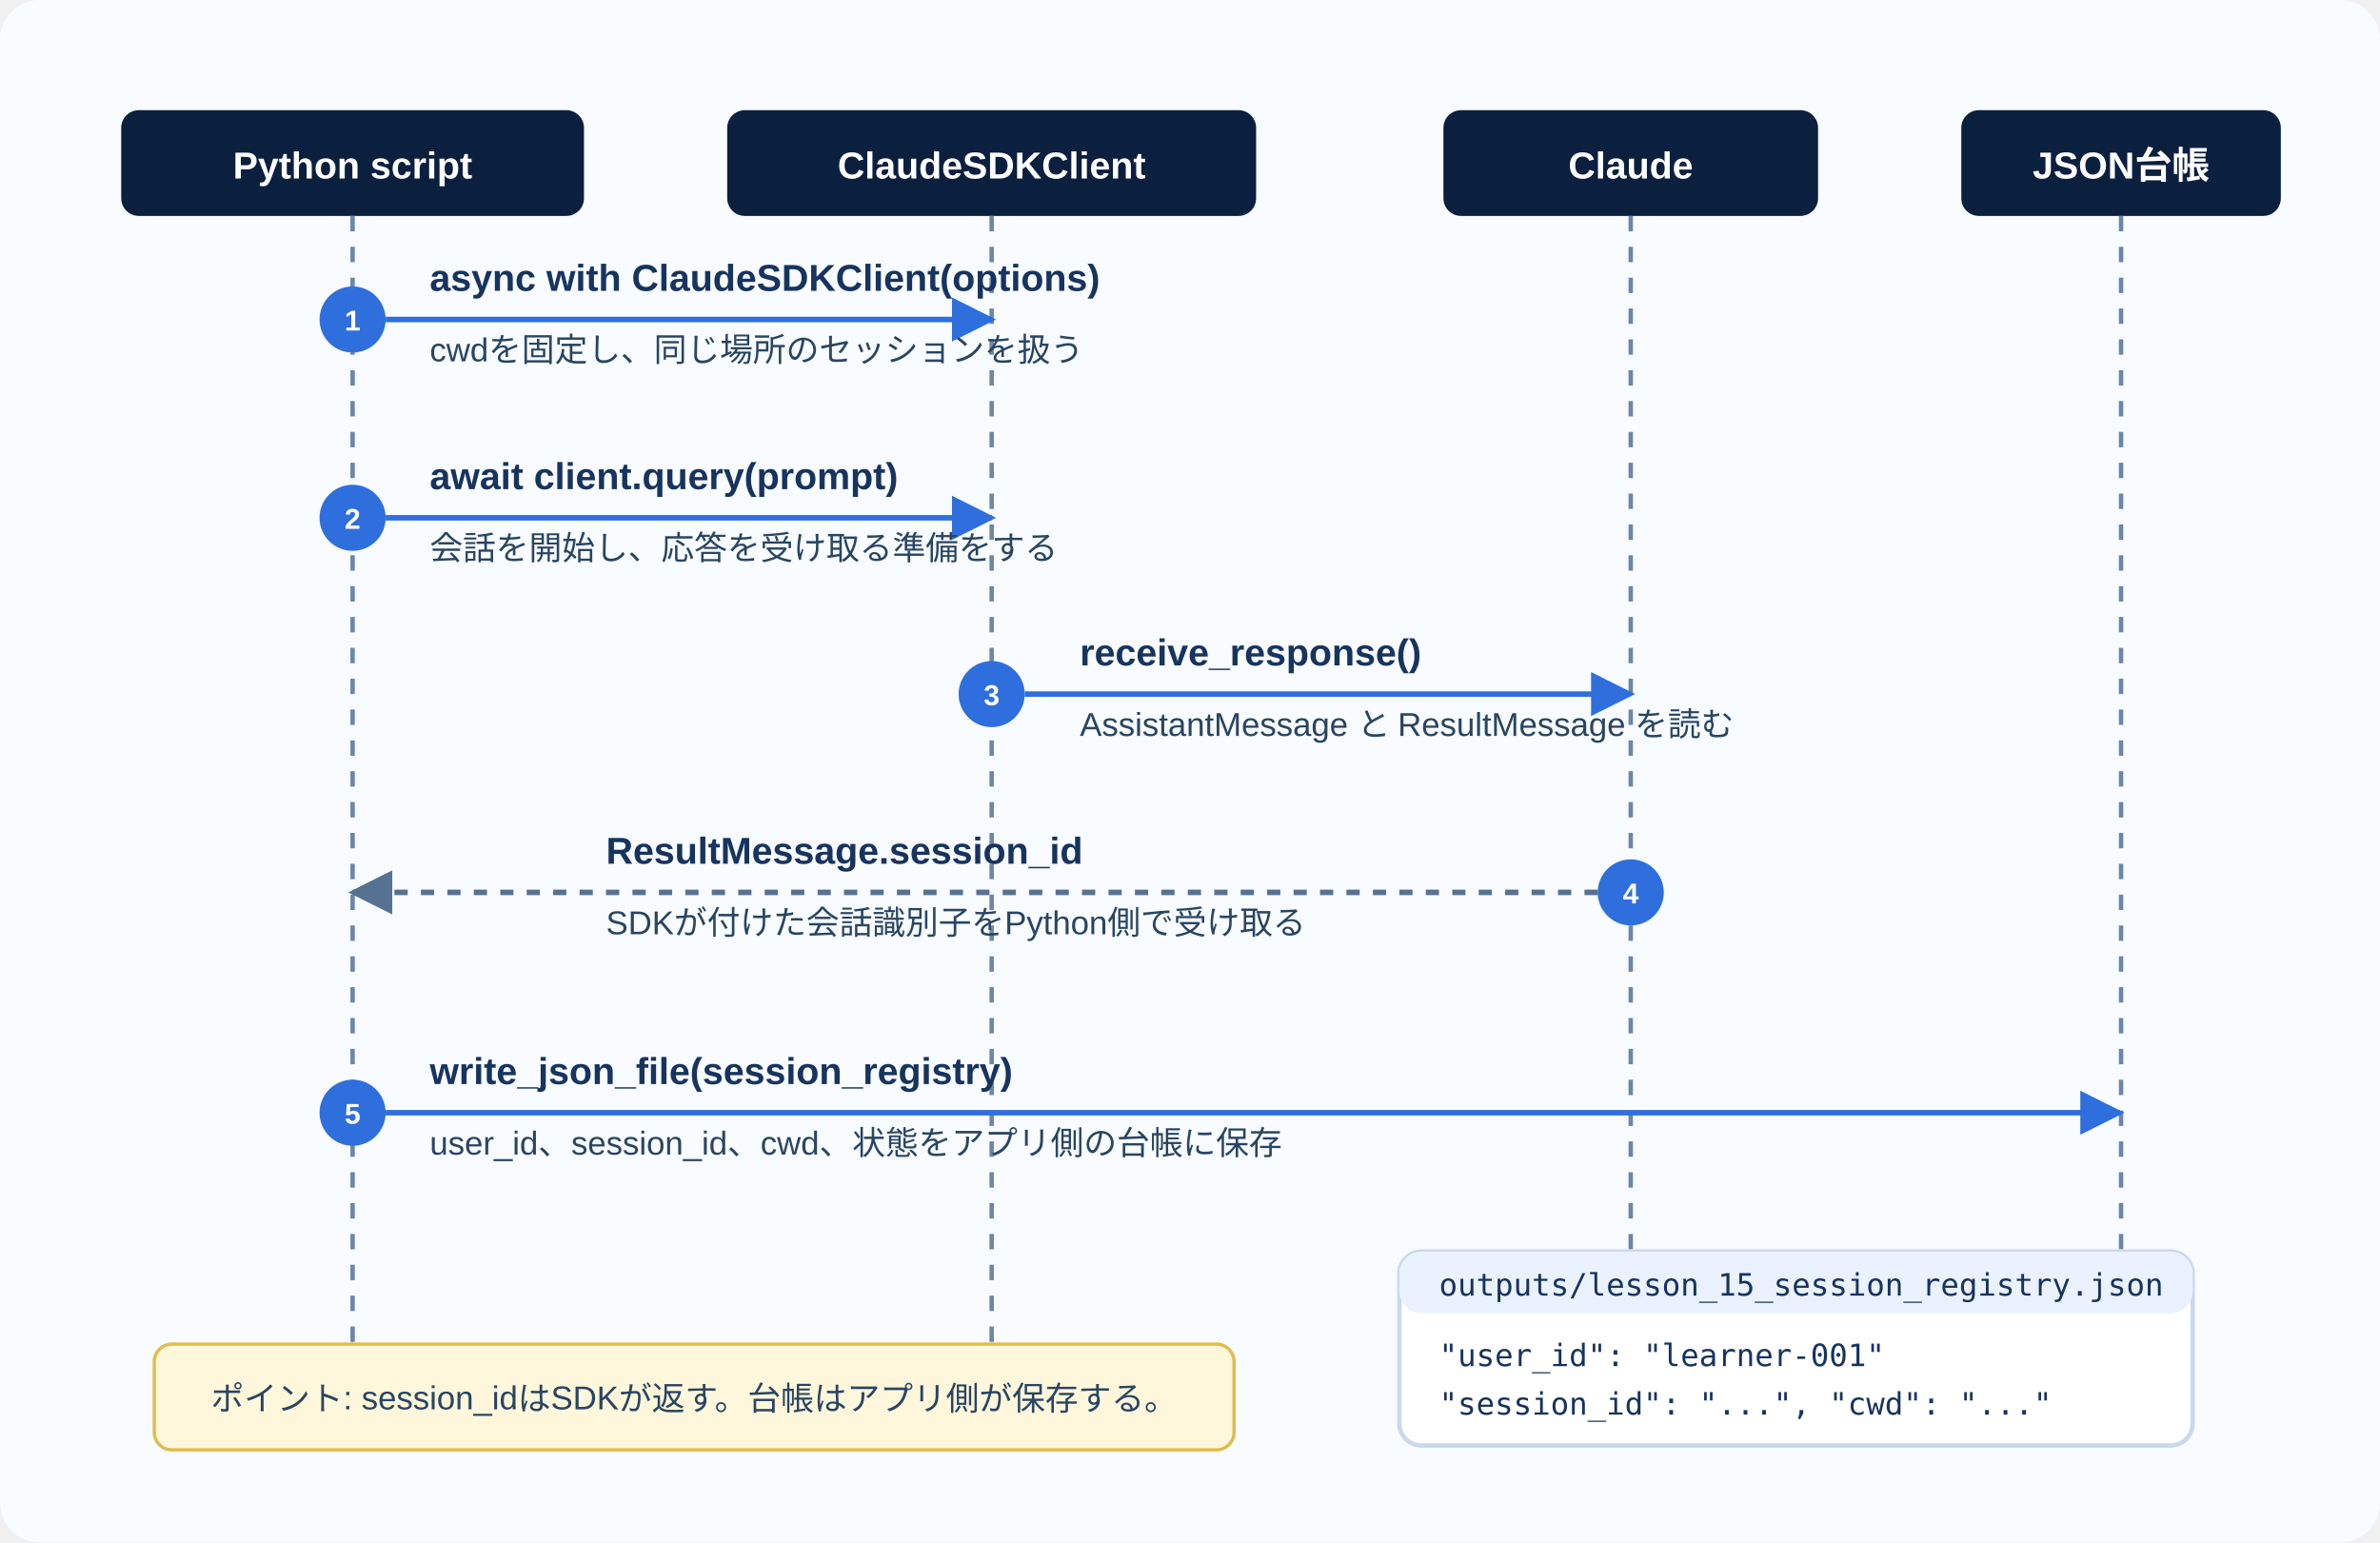
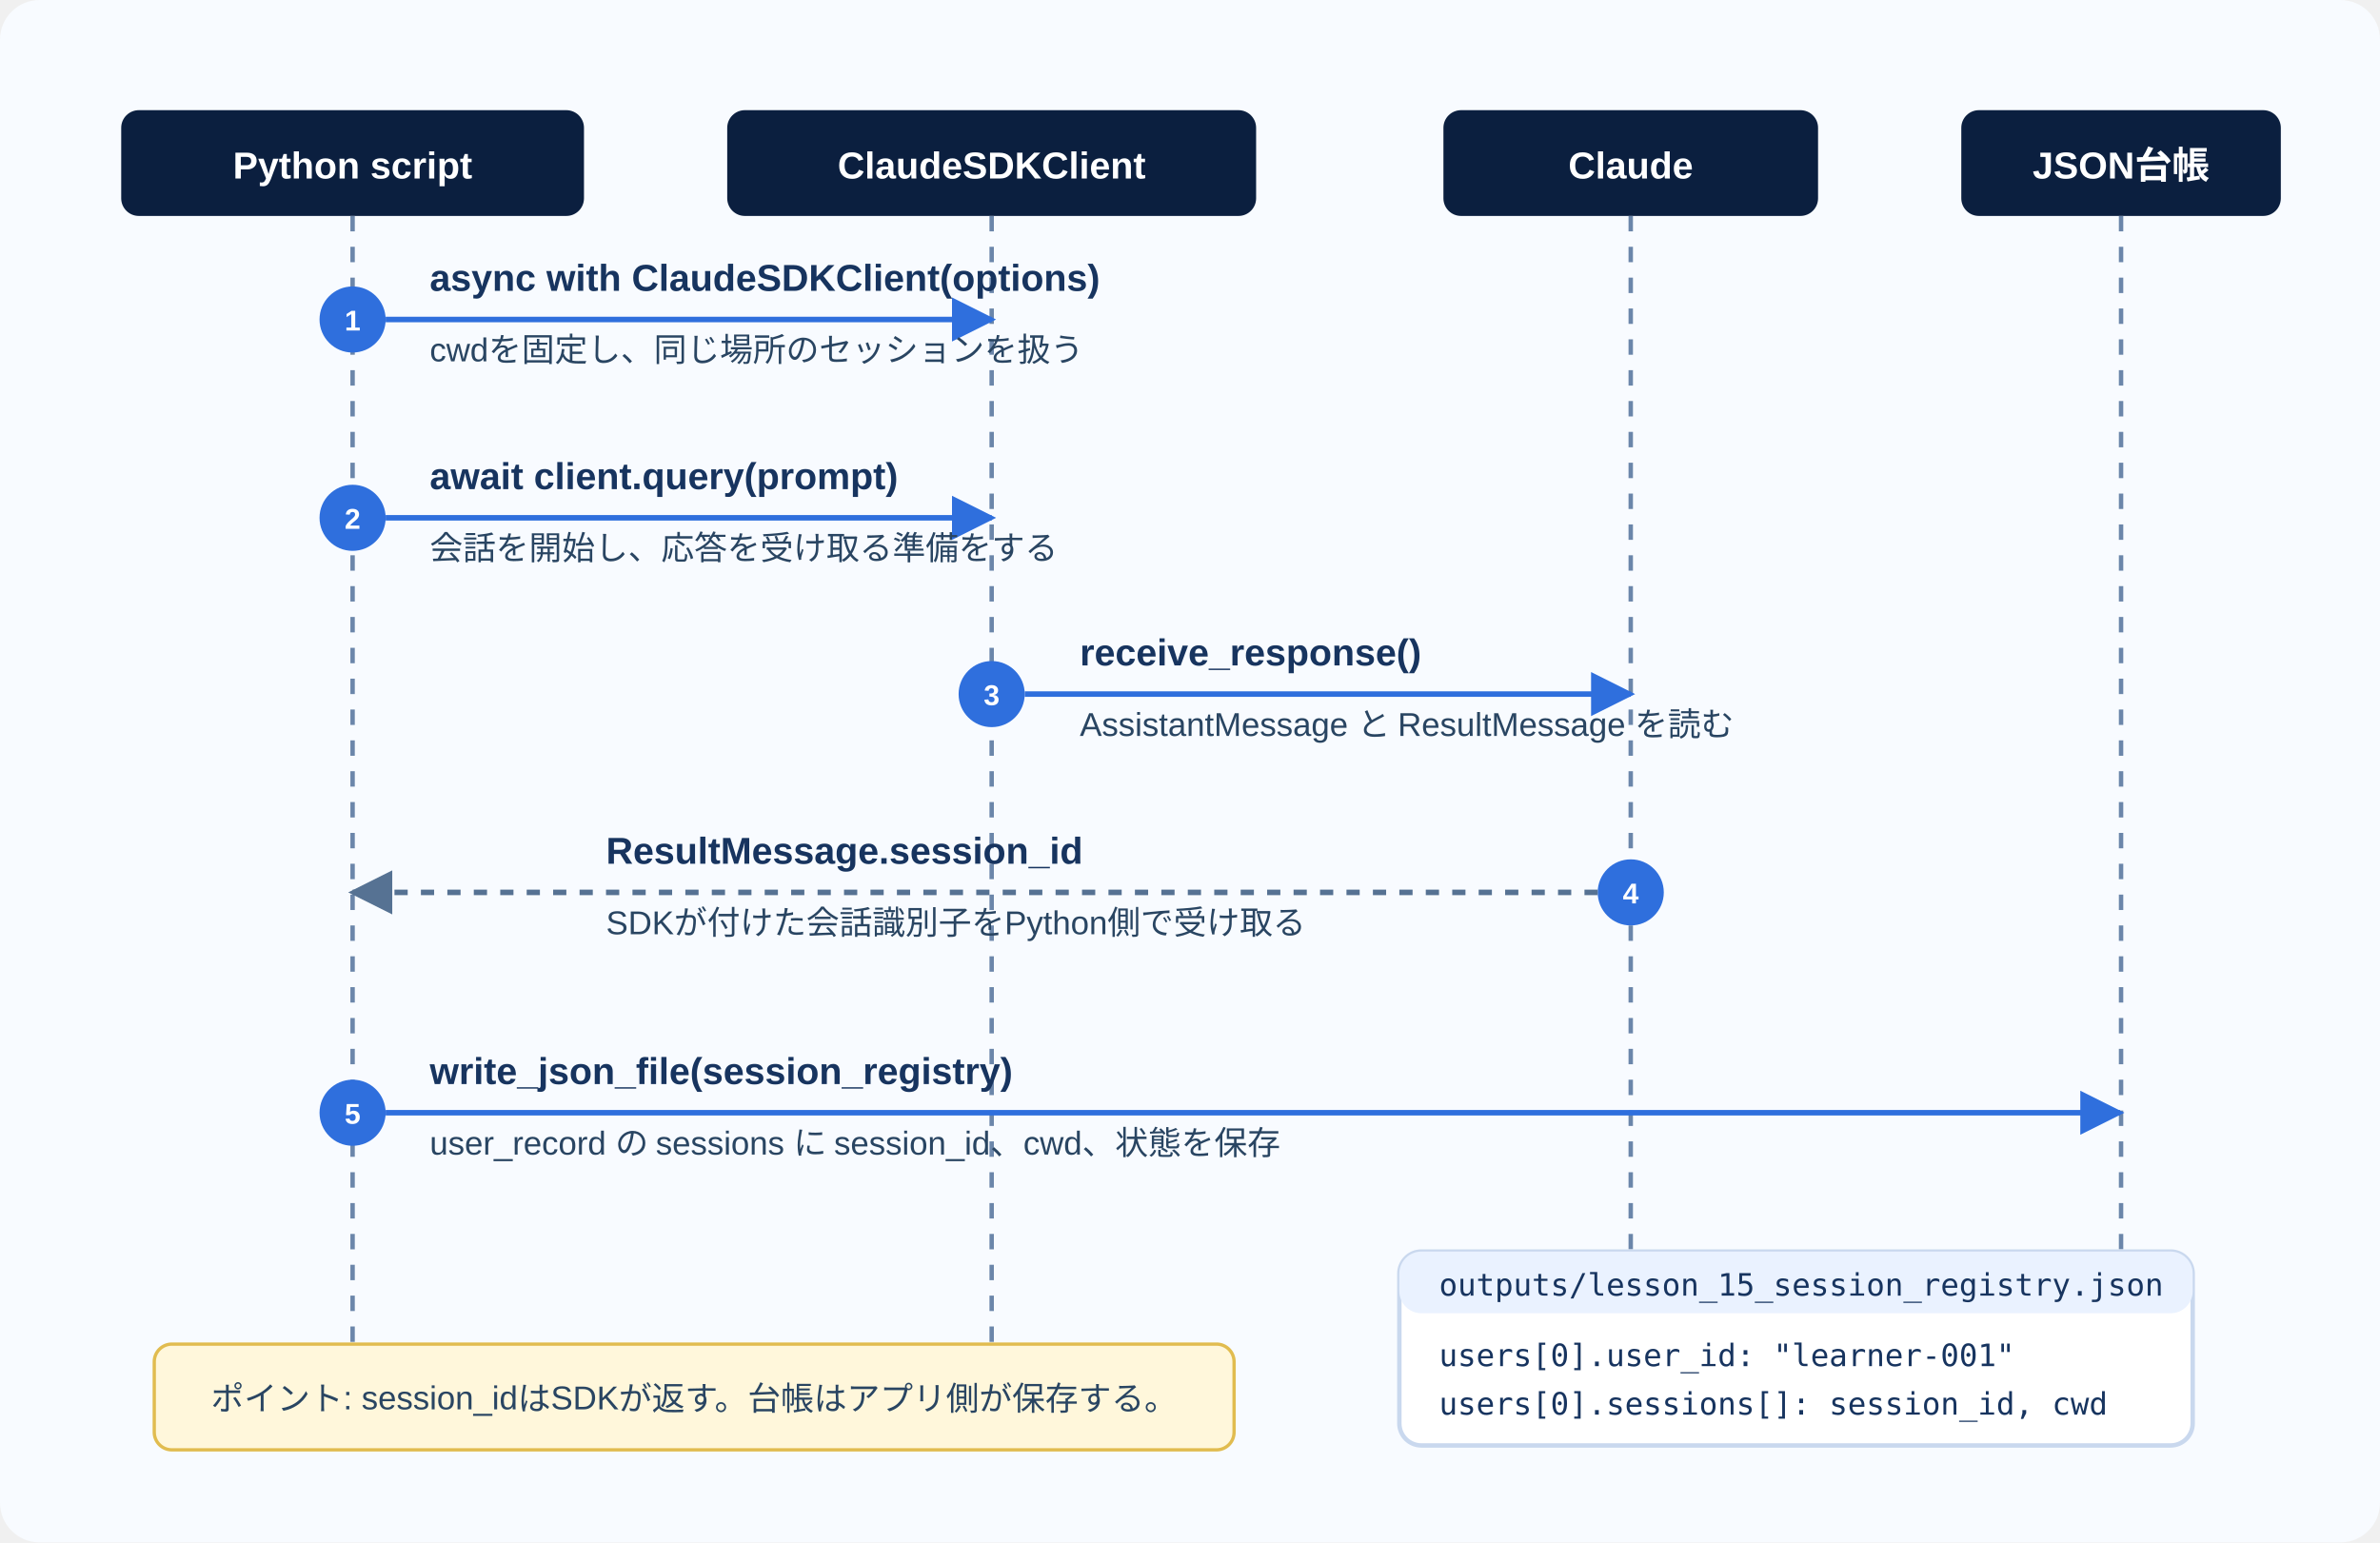
<svg xmlns="http://www.w3.org/2000/svg" width="1080" height="700" viewBox="0 0 1080 700" role="img" aria-labelledby="title desc">
  <defs>
    <style>
      .bg { fill: #f8fbff; }
      .laneHead { fill: #0b1f3f; }
      .laneText { fill: #ffffff; font: 700 17px Arial, sans-serif; }
      .line { stroke: #6b86aa; stroke-width: 2; stroke-dasharray: 7 7; }
      .arrow { stroke: #2f6fdd; stroke-width: 2.5; fill: none; marker-end: url(#arrow); }
      .return { stroke: #567293; stroke-width: 2.5; fill: none; stroke-dasharray: 6 6; marker-end: url(#arrowMuted); }
      .label { fill: #17345f; font: 700 17px Arial, sans-serif; }
      .text { fill: #294562; font: 15px Arial, sans-serif; }
      .step { fill: #2f6fdd; }
      .stepText { fill: #ffffff; font: 700 13px Arial, sans-serif; }
      .note { fill: #fff7db; stroke: #e1bc4f; stroke-width: 1.5; }
      .store { fill: #ffffff; stroke: #c9d8ee; stroke-width: 2; }
      .storeHead { fill: #eaf2ff; }
      .code { fill: #17345f; font: 14px Consolas, monospace; }
    </style>
    <marker id="arrow" viewBox="0 0 10 10" refX="9" refY="5" markerWidth="8" markerHeight="8" orient="auto-start-reverse">
      <path d="M 0 0 L 10 5 L 0 10 z" fill="#2f6fdd" />
    </marker>
    <marker id="arrowMuted" viewBox="0 0 10 10" refX="9" refY="5" markerWidth="8" markerHeight="8" orient="auto-start-reverse">
      <path d="M 0 0 L 10 5 L 0 10 z" fill="#567293" />
    </marker>
  </defs>
  <rect class="bg" width="1080" height="700" rx="18" />
  <g transform="translate(55 50)">
    <rect class="laneHead" width="210" height="48" rx="8" />
    <text class="laneText" x="105" y="31" text-anchor="middle">Python script</text>
    <line class="line" x1="105" y1="48" x2="105" y2="600" />
  </g>
  <g transform="translate(330 50)">
    <rect class="laneHead" width="240" height="48" rx="8" />
    <text class="laneText" x="120" y="31" text-anchor="middle">ClaudeSDKClient</text>
    <line class="line" x1="120" y1="48" x2="120" y2="600" />
  </g>
  <g transform="translate(655 50)">
    <rect class="laneHead" width="170" height="48" rx="8" />
    <text class="laneText" x="85" y="31" text-anchor="middle">Claude</text>
    <line class="line" x1="85" y1="48" x2="85" y2="600" />
  </g>
  <g transform="translate(890 50)">
    <rect class="laneHead" width="145" height="48" rx="8" />
    <text class="laneText" x="72.5" y="31" text-anchor="middle">JSON台帳</text>
    <line class="line" x1="72.5" y1="48" x2="72.5" y2="600" />
  </g>
  <g>
    <circle class="step" cx="160" cy="145" r="15" />
    <text class="stepText" x="160" y="150" text-anchor="middle">1</text>
    <path class="arrow" d="M 175 145 H 450" />
    <text class="label" x="195" y="132">async with ClaudeSDKClient(options)</text>
    <text class="text" x="195" y="164">cwdを固定し、同じ場所のセッションを扱う</text>
  </g>
  <g>
    <circle class="step" cx="160" cy="235" r="15" />
    <text class="stepText" x="160" y="240" text-anchor="middle">2</text>
    <path class="arrow" d="M 175 235 H 450" />
    <text class="label" x="195" y="222">await client.query(prompt)</text>
    <text class="text" x="195" y="254">会話を開始し、応答を受け取る準備をする</text>
  </g>
  <g>
    <circle class="step" cx="450" cy="315" r="15" />
    <text class="stepText" x="450" y="320" text-anchor="middle">3</text>
    <path class="arrow" d="M 465 315 H 740" />
    <text class="label" x="490" y="302">receive_response()</text>
    <text class="text" x="490" y="334">AssistantMessage と ResultMessage を読む</text>
  </g>
  <g>
    <circle class="step" cx="740" cy="405" r="15" />
    <text class="stepText" x="740" y="410" text-anchor="middle">4</text>
    <path class="return" d="M 725 405 H 160" />
    <text class="label" x="275" y="392">ResultMessage.session_id</text>
    <text class="text" x="275" y="424">SDKが付けた会話識別子をPython側で受け取る</text>
  </g>
  <g>
    <circle class="step" cx="160" cy="505" r="15" />
    <text class="stepText" x="160" y="510" text-anchor="middle">5</text>
    <path class="arrow" d="M 175 505 H 962" />
    <text class="label" x="195" y="492">write_json_file(session_registry)</text>
-     <text class="text" x="195" y="524">user_id、session_id、cwd、状態をアプリ側の台帳に保存</text>
+     <text class="text" x="195" y="524">user_record の sessions に session_id、cwd、状態を保存</text>
  </g>
  <g transform="translate(635 568)">
    <rect class="store" width="360" height="88" rx="10" />
    <rect class="storeHead" width="360" height="28" rx="10" />
    <text class="code" x="18" y="20">outputs/lesson_15_session_registry.json</text>
-     <text class="code" x="18" y="52">"user_id": "learner-001"</text>
-     <text class="code" x="18" y="74">"session_id": "...", "cwd": "..."</text>
+     <text class="code" x="18" y="52">users[0].user_id: "learner-001"</text>
+     <text class="code" x="18" y="74">users[0].sessions[]: session_id, cwd</text>
  </g>
  <g>
    <rect class="note" x="70" y="610" width="490" height="48" rx="8" />
    <text class="text" x="315" y="640" text-anchor="middle">ポイント: session_idはSDKが返す。台帳はアプリ側が保存する。</text>
  </g>
</svg>
